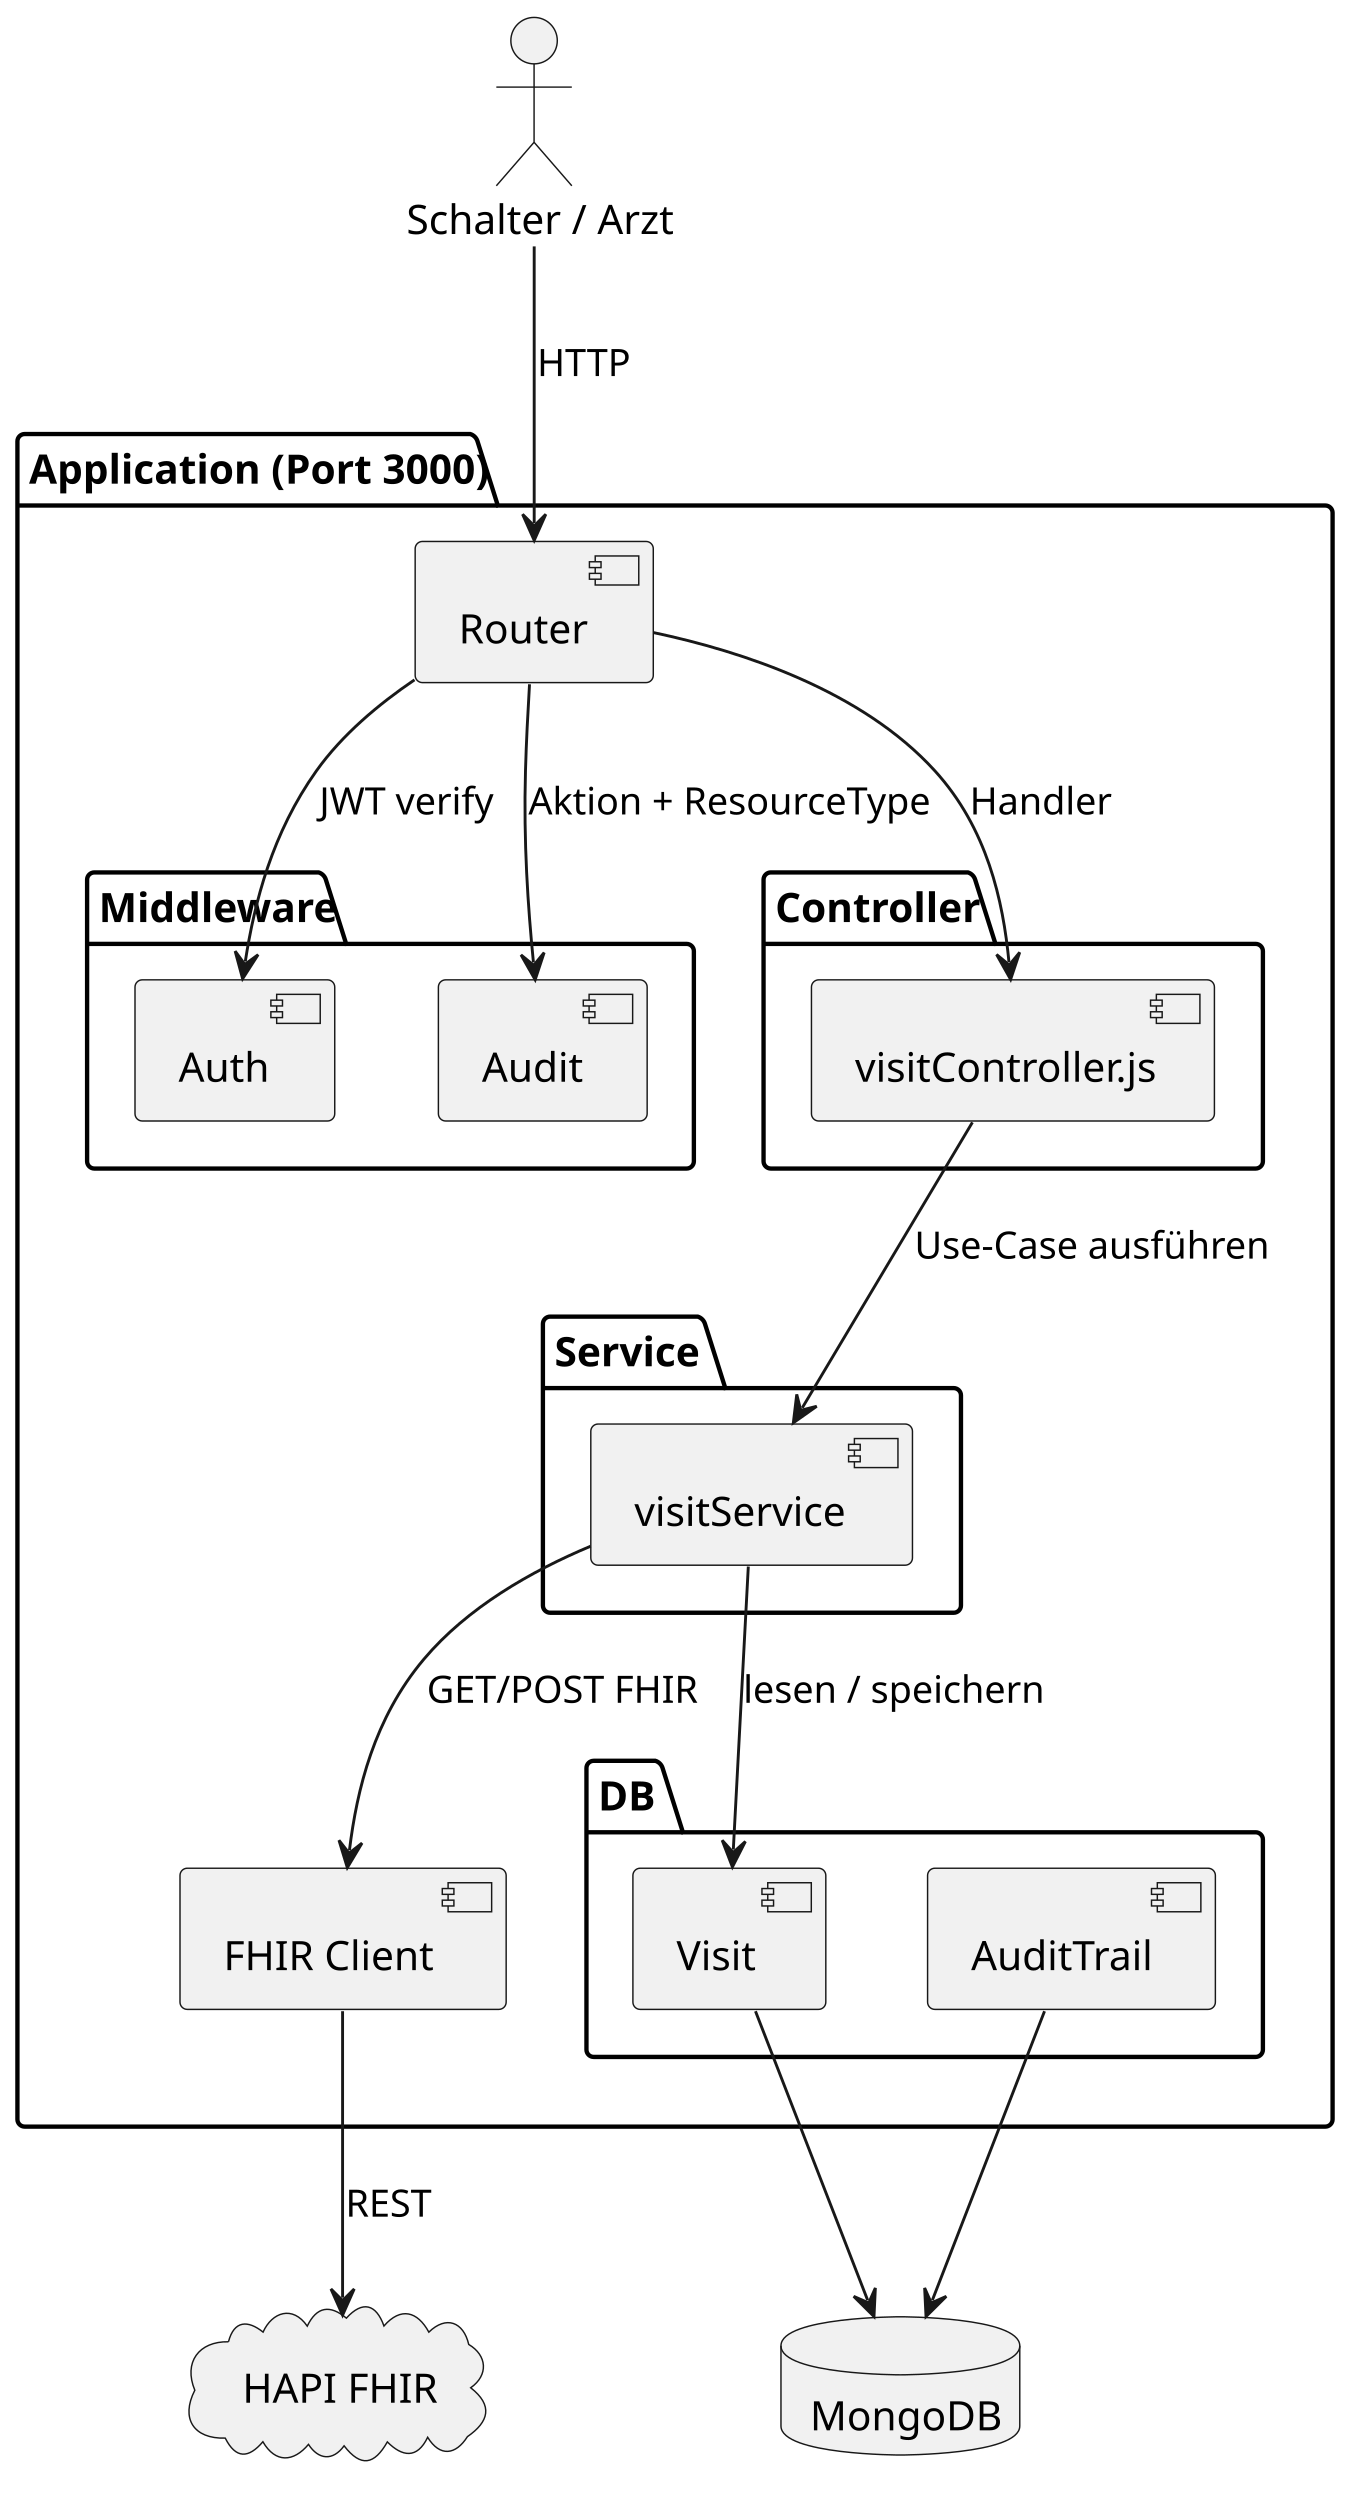
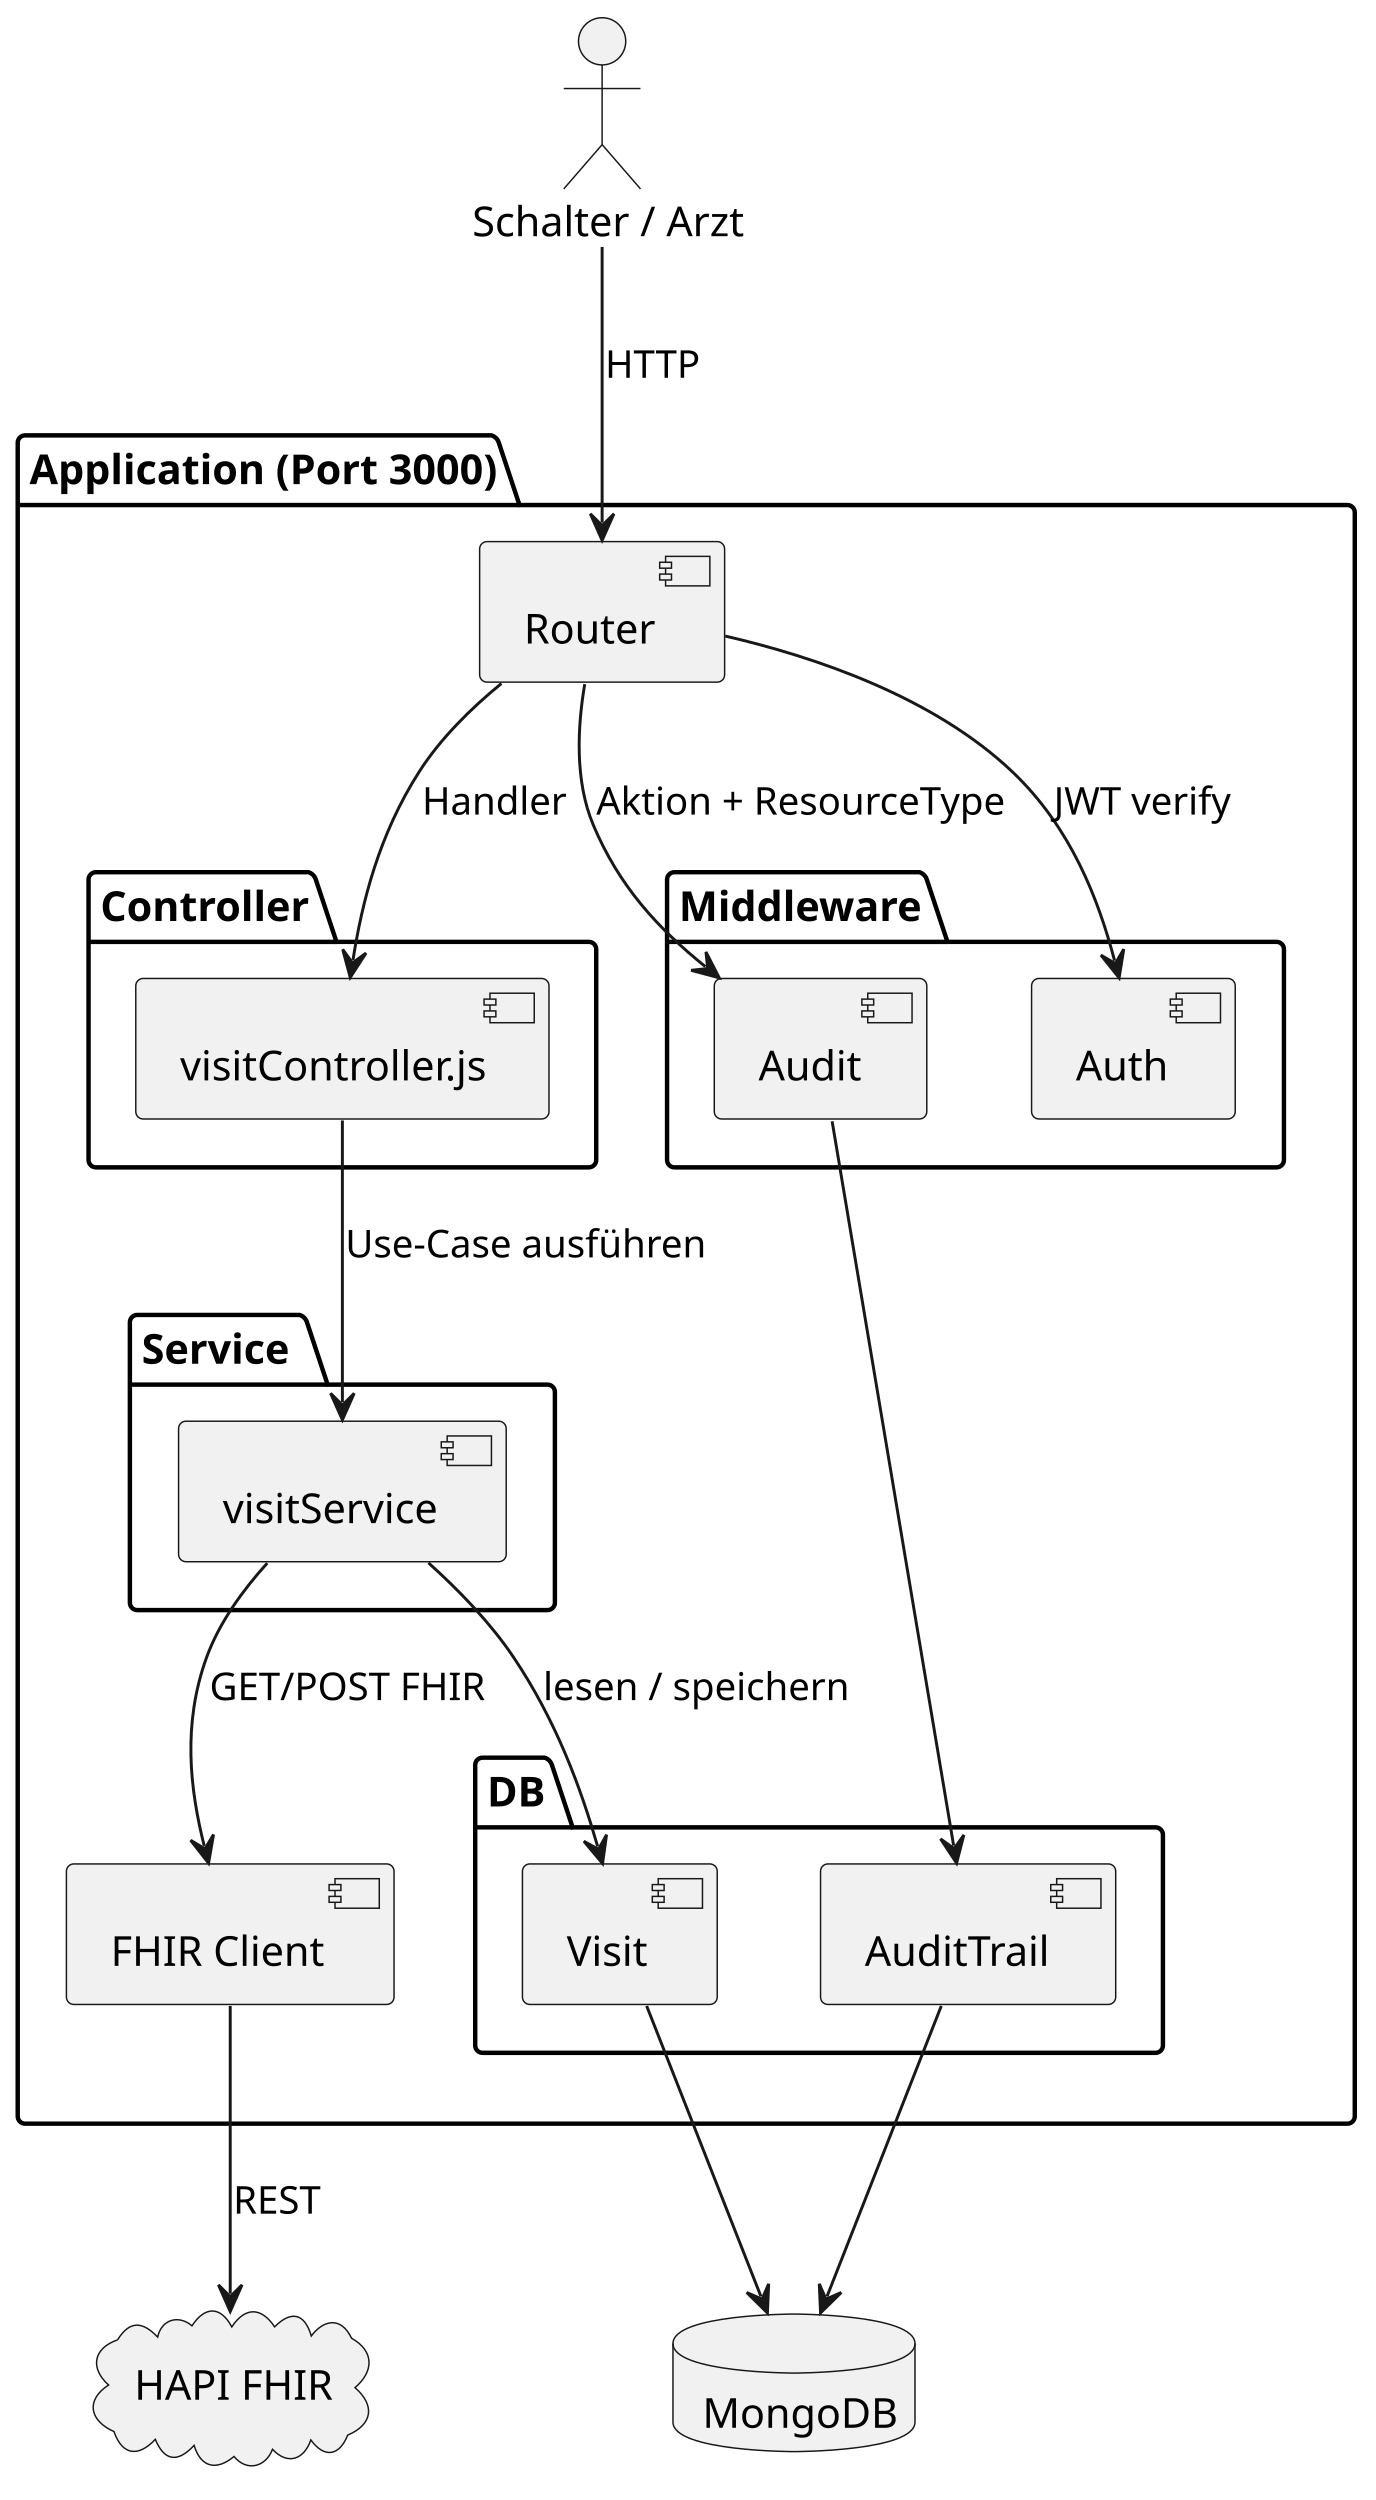
- <svg xmlns="http://www.w3.org/2000/svg" contentStyleType="text/css" data-diagram-type="DESCRIPTION" height="775.8px" preserveAspectRatio="none" style="width:419px;height:775px;background:#FFFFFF;" version="1.1" viewBox="0 0 419 775" width="419.4px" zoomAndPan="magnify">
+ <svg xmlns="http://www.w3.org/2000/svg" contentStyleType="text/css" height="847px" preserveAspectRatio="none" style="width:466px;height:847px;background:#FFFFFF;" version="1.1" viewBox="0 0 466 847" width="466px" zoomAndPan="magnify">
  <defs />
  <g>
-     <g class="cluster" data-entity="App" data-source-line="5" data-uid="ent0005" id="cluster_App">
-       <path d="M7.65,134.55 L145.772,134.55 A3.375,3.375 0 0 1 148.022,136.8 L154.322,156.709 L410.85,156.709 A2.25,2.25 0 0 1 413.1,158.959 L413.1,657 A2.25,2.25 0 0 1 410.85,659.25 L7.65,659.25 A2.25,2.25 0 0 1 5.4,657 L5.4,136.8 A2.25,2.25 0 0 1 7.65,134.55" fill="none" style="stroke:#000000;stroke-width:1.35;" />
-       <line style="stroke:#000000;stroke-width:1.35;" x1="5.4" x2="154.322" y1="156.709" y2="156.709" />
-       <text fill="#000000" font-family="sans-serif" font-size="12.6" font-weight="bold" lengthAdjust="spacing" textLength="137.222" x="9" y="149.947">Application (Port 3000)</text>
+     <g id="cluster_App">
+       <path d="M8.5,147.5 L166.5,147.5 A3.75,3.75 0 0 1 169,150 L176,171.109 L456.5,171.109 A2.5,2.5 0 0 1 459,173.609 L459,717 A2.5,2.5 0 0 1 456.5,719.5 L8.5,719.5 A2.5,2.5 0 0 1 6,717 L6,150 A2.5,2.5 0 0 1 8.5,147.5 " fill="none" style="stroke:#000000;stroke-width:1.5;" />
+       <line style="stroke:#000000;stroke-width:1.5;" x1="6" x2="176" y1="171.109" y2="171.109" />
+       <text fill="#000000" font-family="sans-serif" font-size="14" font-weight="bold" lengthAdjust="spacing" textLength="157" x="10" y="164.033">Application (Port 3000)</text>
    </g>
-     <g class="cluster" data-entity="MW" data-source-line="10" data-uid="ent0007" id="cluster_MW">
-       <path d="M29.25,270.45 L98.767,270.45 A3.375,3.375 0 0 1 101.017,272.7 L107.317,292.609 L212.85,292.609 A2.25,2.25 0 0 1 215.1,294.859 L215.1,360 A2.25,2.25 0 0 1 212.85,362.25 L29.25,362.25 A2.25,2.25 0 0 1 27,360 L27,272.7 A2.25,2.25 0 0 1 29.25,270.45" fill="none" style="stroke:#000000;stroke-width:1.35;" />
-       <line style="stroke:#000000;stroke-width:1.35;" x1="27" x2="107.317" y1="292.609" y2="292.609" />
-       <text fill="#000000" font-family="sans-serif" font-size="12.6" font-weight="bold" lengthAdjust="spacing" textLength="68.617" x="30.6" y="285.847">Middleware</text>
+     <g id="cluster_MW">
+       <path d="M228.5,295.5 L311.5,295.5 A3.75,3.75 0 0 1 314,298 L321,319.109 L432.5,319.109 A2.5,2.5 0 0 1 435,321.609 L435,393 A2.5,2.5 0 0 1 432.5,395.5 L228.5,395.5 A2.5,2.5 0 0 1 226,393 L226,298 A2.5,2.5 0 0 1 228.5,295.5 " fill="none" style="stroke:#000000;stroke-width:1.5;" />
+       <line style="stroke:#000000;stroke-width:1.5;" x1="226" x2="321" y1="319.109" y2="319.109" />
+       <text fill="#000000" font-family="sans-serif" font-size="14" font-weight="bold" lengthAdjust="spacing" textLength="82" x="230" y="312.033">Middleware</text>
    </g>
-     <g class="cluster" data-entity="Controller" data-source-line="15" data-uid="ent0010" id="cluster_Controller">
-       <path d="M238.95,270.45 L300.051,270.45 A3.375,3.375 0 0 1 302.301,272.7 L308.601,292.609 L389.25,292.609 A2.25,2.25 0 0 1 391.5,294.859 L391.5,360 A2.25,2.25 0 0 1 389.25,362.25 L238.95,362.25 A2.25,2.25 0 0 1 236.7,360 L236.7,272.7 A2.25,2.25 0 0 1 238.95,270.45" fill="none" style="stroke:#000000;stroke-width:1.35;" />
-       <line style="stroke:#000000;stroke-width:1.35;" x1="236.7" x2="308.601" y1="292.609" y2="292.609" />
-       <text fill="#000000" font-family="sans-serif" font-size="12.6" font-weight="bold" lengthAdjust="spacing" textLength="60.201" x="240.3" y="285.847">Controller</text>
+     <g id="cluster_Controller">
+       <path d="M32.5,295.5 L104.5,295.5 A3.75,3.75 0 0 1 107,298 L114,319.109 L199.5,319.109 A2.5,2.5 0 0 1 202,321.609 L202,393 A2.5,2.5 0 0 1 199.5,395.5 L32.5,395.5 A2.5,2.5 0 0 1 30,393 L30,298 A2.5,2.5 0 0 1 32.5,295.5 " fill="none" style="stroke:#000000;stroke-width:1.5;" />
+       <line style="stroke:#000000;stroke-width:1.5;" x1="30" x2="114" y1="319.109" y2="319.109" />
+       <text fill="#000000" font-family="sans-serif" font-size="14" font-weight="bold" lengthAdjust="spacing" textLength="71" x="34" y="312.033">Controller</text>
    </g>
-     <g class="cluster" data-entity="Service" data-source-line="19" data-uid="ent0012" id="cluster_Service">
-       <path d="M170.55,408.15 L216.288,408.15 A3.375,3.375 0 0 1 218.538,410.4 L224.838,430.309 L295.65,430.309 A2.25,2.25 0 0 1 297.9,432.559 L297.9,497.7 A2.25,2.25 0 0 1 295.65,499.95 L170.55,499.95 A2.25,2.25 0 0 1 168.3,497.7 L168.3,410.4 A2.25,2.25 0 0 1 170.55,408.15" fill="none" style="stroke:#000000;stroke-width:1.35;" />
-       <line style="stroke:#000000;stroke-width:1.35;" x1="168.3" x2="224.838" y1="430.309" y2="430.309" />
-       <text fill="#000000" font-family="sans-serif" font-size="12.6" font-weight="bold" lengthAdjust="spacing" textLength="44.838" x="171.9" y="423.547">Service</text>
+     <g id="cluster_Service">
+       <path d="M46.5,445.5 L101.5,445.5 A3.75,3.75 0 0 1 104,448 L111,469.109 L185.5,469.109 A2.5,2.5 0 0 1 188,471.609 L188,543 A2.5,2.5 0 0 1 185.5,545.5 L46.5,545.5 A2.5,2.5 0 0 1 44,543 L44,448 A2.5,2.5 0 0 1 46.5,445.5 " fill="none" style="stroke:#000000;stroke-width:1.5;" />
+       <line style="stroke:#000000;stroke-width:1.5;" x1="44" x2="111" y1="469.109" y2="469.109" />
+       <text fill="#000000" font-family="sans-serif" font-size="14" font-weight="bold" lengthAdjust="spacing" textLength="54" x="48" y="462.033">Service</text>
    </g>
-     <g class="cluster" data-entity="db" data-source-line="25" data-uid="ent0015" id="cluster_db">
-       <path d="M184.05,545.85 L203.149,545.85 A3.375,3.375 0 0 1 205.399,548.1 L211.699,568.009 L389.25,568.009 A2.25,2.25 0 0 1 391.5,570.259 L391.5,635.4 A2.25,2.25 0 0 1 389.25,637.65 L184.05,637.65 A2.25,2.25 0 0 1 181.8,635.4 L181.8,548.1 A2.25,2.25 0 0 1 184.05,545.85" fill="none" style="stroke:#000000;stroke-width:1.35;" />
-       <line style="stroke:#000000;stroke-width:1.35;" x1="181.8" x2="211.699" y1="568.009" y2="568.009" />
-       <text fill="#000000" font-family="sans-serif" font-size="12.6" font-weight="bold" lengthAdjust="spacing" textLength="18.199" x="185.4" y="561.247">DB</text>
+     <g id="cluster_db">
+       <path d="M163.5,595.5 L184.5,595.5 A3.75,3.75 0 0 1 187,598 L194,619.109 L391.5,619.109 A2.5,2.5 0 0 1 394,621.609 L394,693 A2.5,2.5 0 0 1 391.5,695.5 L163.5,695.5 A2.5,2.5 0 0 1 161,693 L161,598 A2.5,2.5 0 0 1 163.5,595.5 " fill="none" style="stroke:#000000;stroke-width:1.5;" />
+       <line style="stroke:#000000;stroke-width:1.5;" x1="161" x2="194" y1="619.109" y2="619.109" />
+       <text fill="#000000" font-family="sans-serif" font-size="14" font-weight="bold" lengthAdjust="spacing" textLength="20" x="165" y="612.033">DB</text>
    </g>
-     <g class="entity" data-entity="Router" data-source-line="7" data-uid="ent0006" id="entity_Router">
-       <rect fill="#F1F1F1" height="43.759" rx="2.25" ry="2.25" style="stroke:#181818;stroke-width:0.45;" width="73.819" x="128.7" y="167.85" />
-       <rect fill="#F1F1F1" height="9" style="stroke:#181818;stroke-width:0.45;" width="13.5" x="184.518" y="172.35" />
-       <rect fill="#F1F1F1" height="1.8" style="stroke:#181818;stroke-width:0.45;" width="3.6" x="182.719" y="174.15" />
-       <rect fill="#F1F1F1" height="1.8" style="stroke:#181818;stroke-width:0.45;" width="3.6" x="182.719" y="177.75" />
-       <text fill="#000000" font-family="sans-serif" font-size="12.6" lengthAdjust="spacing" textLength="37.819" x="142.2" y="199.447">Router</text>
+     <g id="elem_Router">
+       <rect fill="#F1F1F1" height="47.609" rx="2.5" ry="2.5" style="stroke:#181818;stroke-width:0.5;" width="83" x="162.5" y="183.5" />
+       <rect fill="#F1F1F1" height="10" style="stroke:#181818;stroke-width:0.5;" width="15" x="225.5" y="188.5" />
+       <rect fill="#F1F1F1" height="2" style="stroke:#181818;stroke-width:0.5;" width="4" x="223.5" y="190.5" />
+       <rect fill="#F1F1F1" height="2" style="stroke:#181818;stroke-width:0.5;" width="4" x="223.5" y="194.5" />
+       <text fill="#000000" font-family="sans-serif" font-size="14" lengthAdjust="spacing" textLength="43" x="177.5" y="218.033">Router</text>
    </g>
-     <g class="entity" data-entity="FhirClient" data-source-line="23" data-uid="ent0014" id="entity_FhirClient">
-       <rect fill="#F1F1F1" height="43.759" rx="2.25" ry="2.25" style="stroke:#181818;stroke-width:0.45;" width="101.11" x="55.8" y="579.15" />
-       <rect fill="#F1F1F1" height="9" style="stroke:#181818;stroke-width:0.45;" width="13.5" x="138.91" y="583.65" />
-       <rect fill="#F1F1F1" height="1.8" style="stroke:#181818;stroke-width:0.45;" width="3.6" x="137.11" y="585.45" />
-       <rect fill="#F1F1F1" height="1.8" style="stroke:#181818;stroke-width:0.45;" width="3.6" x="137.11" y="589.05" />
-       <text fill="#000000" font-family="sans-serif" font-size="12.6" lengthAdjust="spacing" textLength="65.11" x="69.3" y="610.747">FHIR Client</text>
+     <g id="elem_FhirClient">
+       <rect fill="#F1F1F1" height="47.609" rx="2.5" ry="2.5" style="stroke:#181818;stroke-width:0.5;" width="111" x="22.5" y="631.5" />
+       <rect fill="#F1F1F1" height="10" style="stroke:#181818;stroke-width:0.5;" width="15" x="113.5" y="636.5" />
+       <rect fill="#F1F1F1" height="2" style="stroke:#181818;stroke-width:0.5;" width="4" x="111.5" y="638.5" />
+       <rect fill="#F1F1F1" height="2" style="stroke:#181818;stroke-width:0.5;" width="4" x="111.5" y="642.5" />
+       <text fill="#000000" font-family="sans-serif" font-size="14" lengthAdjust="spacing" textLength="71" x="37.5" y="666.033">FHIR Client</text>
    </g>
-     <g class="entity" data-entity="Auth" data-source-line="11" data-uid="ent0008" id="entity_Auth">
-       <rect fill="#F1F1F1" height="43.759" rx="2.25" ry="2.25" style="stroke:#181818;stroke-width:0.45;" width="61.92" x="41.85" y="303.75" />
-       <rect fill="#F1F1F1" height="9" style="stroke:#181818;stroke-width:0.45;" width="13.5" x="85.77" y="308.25" />
-       <rect fill="#F1F1F1" height="1.8" style="stroke:#181818;stroke-width:0.45;" width="3.6" x="83.97" y="310.05" />
-       <rect fill="#F1F1F1" height="1.8" style="stroke:#181818;stroke-width:0.45;" width="3.6" x="83.97" y="313.65" />
-       <text fill="#000000" font-family="sans-serif" font-size="12.6" lengthAdjust="spacing" textLength="25.92" x="55.35" y="335.347">Auth</text>
+     <g id="elem_Auth">
+       <rect fill="#F1F1F1" height="47.609" rx="2.5" ry="2.5" style="stroke:#181818;stroke-width:0.5;" width="69" x="349.5" y="331.5" />
+       <rect fill="#F1F1F1" height="10" style="stroke:#181818;stroke-width:0.5;" width="15" x="398.5" y="336.5" />
+       <rect fill="#F1F1F1" height="2" style="stroke:#181818;stroke-width:0.5;" width="4" x="396.5" y="338.5" />
+       <rect fill="#F1F1F1" height="2" style="stroke:#181818;stroke-width:0.5;" width="4" x="396.5" y="342.5" />
+       <text fill="#000000" font-family="sans-serif" font-size="14" lengthAdjust="spacing" textLength="29" x="364.5" y="366.033">Auth</text>
    </g>
-     <g class="entity" data-entity="Audit" data-source-line="12" data-uid="ent0009" id="entity_Audit">
-       <rect fill="#F1F1F1" height="43.759" rx="2.25" ry="2.25" style="stroke:#181818;stroke-width:0.45;" width="64.719" x="135.9" y="303.75" />
-       <rect fill="#F1F1F1" height="9" style="stroke:#181818;stroke-width:0.45;" width="13.5" x="182.619" y="308.25" />
-       <rect fill="#F1F1F1" height="1.8" style="stroke:#181818;stroke-width:0.45;" width="3.6" x="180.819" y="310.05" />
-       <rect fill="#F1F1F1" height="1.8" style="stroke:#181818;stroke-width:0.45;" width="3.6" x="180.819" y="313.65" />
-       <text fill="#000000" font-family="sans-serif" font-size="12.6" lengthAdjust="spacing" textLength="28.719" x="149.4" y="335.347">Audit</text>
+     <g id="elem_Audit">
+       <rect fill="#F1F1F1" height="47.609" rx="2.5" ry="2.5" style="stroke:#181818;stroke-width:0.5;" width="72" x="242" y="331.5" />
+       <rect fill="#F1F1F1" height="10" style="stroke:#181818;stroke-width:0.5;" width="15" x="294" y="336.5" />
+       <rect fill="#F1F1F1" height="2" style="stroke:#181818;stroke-width:0.5;" width="4" x="292" y="338.5" />
+       <rect fill="#F1F1F1" height="2" style="stroke:#181818;stroke-width:0.5;" width="4" x="292" y="342.5" />
+       <text fill="#000000" font-family="sans-serif" font-size="14" lengthAdjust="spacing" textLength="32" x="257" y="366.033">Audit</text>
    </g>
-     <g class="entity" data-entity="Visit" data-source-line="16" data-uid="ent0011" id="entity_Visit">
-       <rect fill="#F1F1F1" height="43.759" rx="2.25" ry="2.25" style="stroke:#181818;stroke-width:0.45;" width="124.92" x="251.55" y="303.75" />
-       <rect fill="#F1F1F1" height="9" style="stroke:#181818;stroke-width:0.45;" width="13.5" x="358.47" y="308.25" />
-       <rect fill="#F1F1F1" height="1.8" style="stroke:#181818;stroke-width:0.45;" width="3.6" x="356.67" y="310.05" />
-       <rect fill="#F1F1F1" height="1.8" style="stroke:#181818;stroke-width:0.45;" width="3.6" x="356.67" y="313.65" />
-       <text fill="#000000" font-family="sans-serif" font-size="12.6" lengthAdjust="spacing" textLength="88.92" x="265.05" y="335.347">visitController.js</text>
+     <g id="elem_Visit">
+       <rect fill="#F1F1F1" height="47.609" rx="2.5" ry="2.5" style="stroke:#181818;stroke-width:0.5;" width="140" x="46" y="331.5" />
+       <rect fill="#F1F1F1" height="10" style="stroke:#181818;stroke-width:0.5;" width="15" x="166" y="336.5" />
+       <rect fill="#F1F1F1" height="2" style="stroke:#181818;stroke-width:0.5;" width="4" x="164" y="338.5" />
+       <rect fill="#F1F1F1" height="2" style="stroke:#181818;stroke-width:0.5;" width="4" x="164" y="342.5" />
+       <text fill="#000000" font-family="sans-serif" font-size="14" lengthAdjust="spacing" textLength="100" x="61" y="366.033">visitController.js</text>
    </g>
-     <g class="entity" data-entity="VisitService" data-source-line="20" data-uid="ent0013" id="entity_VisitService">
-       <rect fill="#F1F1F1" height="43.759" rx="2.25" ry="2.25" style="stroke:#181818;stroke-width:0.45;" width="99.714" x="183.15" y="441.45" />
-       <rect fill="#F1F1F1" height="9" style="stroke:#181818;stroke-width:0.45;" width="13.5" x="264.864" y="445.95" />
-       <rect fill="#F1F1F1" height="1.8" style="stroke:#181818;stroke-width:0.45;" width="3.6" x="263.064" y="447.75" />
-       <rect fill="#F1F1F1" height="1.8" style="stroke:#181818;stroke-width:0.45;" width="3.6" x="263.064" y="451.35" />
-       <text fill="#000000" font-family="sans-serif" font-size="12.6" lengthAdjust="spacing" textLength="63.714" x="196.65" y="473.047">visitService</text>
+     <g id="elem_VisitService">
+       <rect fill="#F1F1F1" height="47.609" rx="2.5" ry="2.5" style="stroke:#181818;stroke-width:0.5;" width="111" x="60.5" y="481.5" />
+       <rect fill="#F1F1F1" height="10" style="stroke:#181818;stroke-width:0.5;" width="15" x="151.5" y="486.5" />
+       <rect fill="#F1F1F1" height="2" style="stroke:#181818;stroke-width:0.5;" width="4" x="149.5" y="488.5" />
+       <rect fill="#F1F1F1" height="2" style="stroke:#181818;stroke-width:0.5;" width="4" x="149.5" y="492.5" />
+       <text fill="#000000" font-family="sans-serif" font-size="14" lengthAdjust="spacing" textLength="71" x="75.5" y="516.033">visitService</text>
    </g>
-     <g class="entity" data-entity="VisitModel" data-source-line="26" data-uid="ent0016" id="entity_VisitModel">
-       <rect fill="#F1F1F1" height="43.759" rx="2.25" ry="2.25" style="stroke:#181818;stroke-width:0.45;" width="59.803" x="196.2" y="579.15" />
-       <rect fill="#F1F1F1" height="9" style="stroke:#181818;stroke-width:0.45;" width="13.5" x="238.003" y="583.65" />
-       <rect fill="#F1F1F1" height="1.8" style="stroke:#181818;stroke-width:0.45;" width="3.6" x="236.203" y="585.45" />
-       <rect fill="#F1F1F1" height="1.8" style="stroke:#181818;stroke-width:0.45;" width="3.6" x="236.203" y="589.05" />
-       <text fill="#000000" font-family="sans-serif" font-size="12.6" lengthAdjust="spacing" textLength="23.803" x="209.7" y="610.747">Visit</text>
+     <g id="elem_VisitModel">
+       <rect fill="#F1F1F1" height="47.609" rx="2.5" ry="2.5" style="stroke:#181818;stroke-width:0.5;" width="66" x="177" y="631.5" />
+       <rect fill="#F1F1F1" height="10" style="stroke:#181818;stroke-width:0.5;" width="15" x="223" y="636.5" />
+       <rect fill="#F1F1F1" height="2" style="stroke:#181818;stroke-width:0.5;" width="4" x="221" y="638.5" />
+       <rect fill="#F1F1F1" height="2" style="stroke:#181818;stroke-width:0.5;" width="4" x="221" y="642.5" />
+       <text fill="#000000" font-family="sans-serif" font-size="14" lengthAdjust="spacing" textLength="26" x="192" y="666.033">Visit</text>
    </g>
-     <g class="entity" data-entity="AuditModel" data-source-line="27" data-uid="ent0017" id="entity_AuditModel">
-       <rect fill="#F1F1F1" height="43.759" rx="2.25" ry="2.25" style="stroke:#181818;stroke-width:0.45;" width="89.218" x="287.55" y="579.15" />
-       <rect fill="#F1F1F1" height="9" style="stroke:#181818;stroke-width:0.45;" width="13.5" x="358.768" y="583.65" />
-       <rect fill="#F1F1F1" height="1.8" style="stroke:#181818;stroke-width:0.45;" width="3.6" x="356.968" y="585.45" />
-       <rect fill="#F1F1F1" height="1.8" style="stroke:#181818;stroke-width:0.45;" width="3.6" x="356.968" y="589.05" />
-       <text fill="#000000" font-family="sans-serif" font-size="12.6" lengthAdjust="spacing" textLength="53.218" x="301.05" y="610.747">AuditTrail</text>
+     <g id="elem_AuditModel">
+       <rect fill="#F1F1F1" height="47.609" rx="2.5" ry="2.5" style="stroke:#181818;stroke-width:0.5;" width="100" x="278" y="631.5" />
+       <rect fill="#F1F1F1" height="10" style="stroke:#181818;stroke-width:0.5;" width="15" x="358" y="636.5" />
+       <rect fill="#F1F1F1" height="2" style="stroke:#181818;stroke-width:0.5;" width="4" x="356" y="638.5" />
+       <rect fill="#F1F1F1" height="2" style="stroke:#181818;stroke-width:0.5;" width="4" x="356" y="642.5" />
+       <text fill="#000000" font-family="sans-serif" font-size="14" lengthAdjust="spacing" textLength="60" x="293" y="666.033">AuditTrail</text>
    </g>
-     <g class="entity" data-entity="Client" data-source-line="1" data-uid="ent0002" id="entity_Client">
-       <ellipse cx="165.563" cy="12.6" fill="#F1F1F1" rx="7.2" ry="7.2" style="stroke:#181818;stroke-width:0.45;" />
-       <path d="M165.563,19.8 L165.563,44.1 M153.863,27 L177.263,27 M165.563,44.1 L153.863,57.6 M165.563,44.1 L177.263,57.6" fill="none" style="stroke:#181818;stroke-width:0.45;" />
-       <text fill="#000000" font-family="sans-serif" font-size="12.6" lengthAdjust="spacing" textLength="79.125" x="126" y="72.547">Schalter / Arzt</text>
+     <g id="elem_Client">
+       <ellipse cx="204" cy="14" fill="#F1F1F1" rx="8" ry="8" style="stroke:#181818;stroke-width:0.5;" />
+       <path d="M204,22 L204,49 M191,30 L217,30 M204,49 L191,64 M204,49 L217,64 " fill="none" style="stroke:#181818;stroke-width:0.5;" />
+       <text fill="#000000" font-family="sans-serif" font-size="14" lengthAdjust="spacing" textLength="88" x="160" y="80.033">Schalter / Arzt</text>
    </g>
-     <g class="entity" data-entity="FHIR" data-source-line="2" data-uid="ent0003" id="entity_FHIR">
-       <path d="M70.826,725.951 C72.577,719.249 76.873,719.212 81.549,722.945 C84.353,716.754 90.719,714.549 95.248,721.088 C98.213,714.968 102.303,714.397 107.377,718.615 C112.404,713.097 116.582,714.207 119.027,721.049 C124.26,715.058 129.416,716.495 132.941,722.957 C138.335,717.729 143.685,719.784 145.307,726.775 C151.036,730.177 151.489,736.286 145.927,740.209 C152.971,745.731 151.546,750.761 144.906,755.361 C141.292,761.074 136.392,761.755 132.575,755.572 C129.292,762.394 124.662,761.596 120.077,756.996 C116.057,764.054 111.941,765.011 106.668,758.209 C103.169,763 98.741,762.56 95.63,757.763 C91.007,763.275 85.415,763.673 81.494,756.951 C77.056,762.154 73.125,762.329 69.825,755.816 C60.024,756.103 55.909,749.768 60.391,740.975 C56.798,732.294 61.653,725.767 70.826,725.951" fill="#F1F1F1" style="stroke:#181818;stroke-width:0.45;" />
-       <text fill="#000000" font-family="sans-serif" font-size="12.6" lengthAdjust="spacing" textLength="62.305" x="75.15" y="744.847">HAPI FHIR</text>
+     <g id="elem_FHIR">
+       <path d="M39.837,792.736 C44.026,785.986 48.394,786.538 53.412,791.8 C54.725,785.794 60.488,784.126 65.039,787.984 C69.323,781.444 74.618,781.037 78.532,788.346 C83.058,781.527 88.504,781.551 93.044,788.331 C98.611,782.721 103.217,783.673 105.465,791.418 C109.74,785.804 115.563,784.806 119.111,792.182 C126.953,796.64 126.645,803.479 120.283,808.93 C127.148,814.917 126.313,821.414 117.796,825.024 C114.945,832.151 109.929,832.938 105.315,826.666 C103.039,833.225 97.555,835.393 92.325,829.833 C90.037,835.833 83.676,837.569 79.284,832.26 C73.462,837.109 68.105,836.188 65.755,828.51 C60.411,834.241 55.849,834.197 52.61,826.456 C47.002,832.446 41.509,832.116 38.607,823.807 C30.646,820.309 28.628,813.413 36.766,808.036 C30.366,802.262 31.643,795.582 39.837,792.736 " fill="#F1F1F1" style="stroke:#181818;stroke-width:0.5;" />
+       <text fill="#000000" font-family="sans-serif" font-size="14" lengthAdjust="spacing" textLength="65" x="45.5" y="813.033">HAPI FHIR</text>
    </g>
-     <g class="entity" data-entity="Mongo" data-source-line="3" data-uid="ent0004" id="entity_Mongo">
-       <path d="M242.1,727.2 C242.1,718.2 279.115,718.2 279.115,718.2 C279.115,718.2 316.129,718.2 316.129,727.2 L316.129,752.059 C316.129,761.059 279.115,761.059 279.115,761.059 C279.115,761.059 242.1,761.059 242.1,752.059 L242.1,727.2" fill="#F1F1F1" style="stroke:#181818;stroke-width:0.45;" />
-       <path d="M242.1,727.2 C242.1,736.2 279.115,736.2 279.115,736.2 C279.115,736.2 316.129,736.2 316.129,727.2" fill="none" style="stroke:#181818;stroke-width:0.45;" />
-       <text fill="#000000" font-family="sans-serif" font-size="12.6" lengthAdjust="spacing" textLength="56.029" x="251.1" y="753.397">MongoDB</text>
+     <g id="elem_Mongo">
+       <path d="M228,794 C228,784 269,784 269,784 C269,784 310,784 310,794 L310,820.609 C310,830.609 269,830.609 269,830.609 C269,830.609 228,830.609 228,820.609 L228,794 " fill="#F1F1F1" style="stroke:#181818;stroke-width:0.5;" />
+       <path d="M228,794 C228,804 269,804 269,804 C269,804 310,804 310,794 " fill="none" style="stroke:#181818;stroke-width:0.5;" />
+       <text fill="#000000" font-family="sans-serif" font-size="14" lengthAdjust="spacing" textLength="62" x="238" y="822.533">MongoDB</text>
    </g>
-     <g class="link" data-entity-1="Client" data-entity-2="Router" data-source-line="31" data-uid="lnk18" id="link_Client_Router">
-       <path d="M165.6,76.383 C165.6,104.679 165.6,138.231 165.6,162.126" fill="none" id="Client-to-Router" style="stroke:#181818;stroke-width:0.9;" />
-       <polygon fill="#181818" points="165.6,167.526,169.2,159.426,165.6,163.026,162,159.426,165.6,167.526" style="stroke:#181818;stroke-width:0.9;" />
-       <text fill="#000000" font-family="sans-serif" font-size="11.7" lengthAdjust="spacing" textLength="30.547" x="166.5" y="116.576">HTTP</text>
+     <g id="link_Client_Router">
+       <path d="M204,83.65 C204,114.53 204,151.01 204,177.07 " fill="none" id="Client-to-Router" style="stroke:#181818;stroke-width:1.0;" />
+       <polygon fill="#181818" points="204,183.07,208,174.07,204,178.07,200,174.07,204,183.07" style="stroke:#181818;stroke-width:1.0;" />
+       <text fill="#000000" font-family="sans-serif" font-size="13" lengthAdjust="spacing" textLength="32" x="205" y="127.995">HTTP</text>
    </g>
-     <g class="link" data-entity-1="Router" data-entity-2="Auth" data-source-line="33" data-uid="lnk19" id="link_Router_Auth">
-       <path d="M128.493,210.753 C117.36,218.304 106.029,227.808 98.1,238.95 C84.402,258.21 78.912,279.568 76.041,298.072" fill="none" id="Router-to-Auth" style="stroke:#181818;stroke-width:0.9;" />
-       <polygon fill="#181818" points="75.213,303.408,80.012,295.956,75.903,298.961,72.897,294.852,75.213,303.408" style="stroke:#181818;stroke-width:0.9;" />
-       <text fill="#000000" font-family="sans-serif" font-size="11.7" lengthAdjust="spacing" textLength="55.244" x="99" y="252.476">JWT verify</text>
+     <g id="link_Router_Auth">
+       <path d="M245.69,215.49 C275.99,222.5 316.23,236.06 343,261.5 C362.83,280.34 372.144,304.657 377.623,325.487 " fill="none" id="Router-to-Auth" style="stroke:#181818;stroke-width:1.0;" />
+       <polygon fill="#181818" points="379.15,331.29,380.728,321.568,377.878,326.454,372.992,323.604,379.15,331.29" style="stroke:#181818;stroke-width:1.0;" />
+       <text fill="#000000" font-family="sans-serif" font-size="13" lengthAdjust="spacing" textLength="59" x="357" y="275.995">JWT verify</text>
    </g>
-     <g class="link" data-entity-1="Router" data-entity-2="Audit" data-source-line="34" data-uid="lnk20" id="link_Router_Audit">
-       <path d="M164.151,212.121 C163.647,220.482 163.143,230.166 162.9,238.95 C162.279,261.072 163.647,280.97 165.365,298.349" fill="none" id="Router-to-Audit" style="stroke:#181818;stroke-width:0.9;" />
-       <polygon fill="#181818" points="165.897,303.723,168.682,295.308,165.454,299.245,161.517,296.017,165.897,303.723" style="stroke:#181818;stroke-width:0.9;" />
-       <text fill="#000000" font-family="sans-serif" font-size="11.7" lengthAdjust="spacing" textLength="121.936" x="163.8" y="252.476">Aktion + ResourceType</text>
+     <g id="link_Router_Audit">
+       <path d="M198.11,231.78 C195.66,246.09 194.67,264.5 201,279.5 C209.78,300.3 222.791,314.432 239.001,327.512 " fill="none" id="Router-to-Audit" style="stroke:#181818;stroke-width:1.0;" />
+       <polygon fill="#181818" points="243.67,331.28,239.178,322.515,239.779,328.14,234.154,328.741,243.67,331.28" style="stroke:#181818;stroke-width:1.0;" />
+       <text fill="#000000" font-family="sans-serif" font-size="13" lengthAdjust="spacing" textLength="136" x="202" y="275.995">Aktion + ResourceType</text>
    </g>
-     <g class="link" data-entity-1="Router" data-entity-2="Visit" data-source-line="35" data-uid="lnk21" id="link_Router_Visit">
-       <path d="M202.671,196.119 C230.382,201.996 267.237,214.146 289.8,238.95 C305.973,256.725 310.961,279.114 312.779,298.248" fill="none" id="Router-to-Visit" style="stroke:#181818;stroke-width:0.9;" />
-       <polygon fill="#181818" points="313.29,303.624,316.108,295.22,312.864,299.144,308.94,295.901,313.29,303.624" style="stroke:#181818;stroke-width:0.9;" />
-       <text fill="#000000" font-family="sans-serif" font-size="11.7" lengthAdjust="spacing" textLength="40.973" x="300.6" y="252.476">Handler</text>
+     <g id="link_Router_Visit">
+       <path d="M169.87,231.57 C159.64,239.94 149.24,250.16 142,261.5 C128.38,282.84 122.713,305.433 119.594,325.243 " fill="none" id="Router-to-Visit" style="stroke:#181818;stroke-width:1.0;" />
+       <polygon fill="#181818" points="118.66,331.17,124.011,322.902,119.438,326.231,116.109,321.657,118.66,331.17" style="stroke:#181818;stroke-width:1.0;" />
+       <text fill="#000000" font-family="sans-serif" font-size="13" lengthAdjust="spacing" textLength="44" x="143" y="275.995">Handler</text>
    </g>
-     <g class="link" data-entity-1="Visit" data-entity-2="VisitService" data-source-line="37" data-uid="lnk22" id="link_Visit_VisitService">
-       <path d="M301.446,347.931 C286.317,373.32 263.91,410.919 248.7,436.425" fill="none" id="Visit-to-VisitService" style="stroke:#181818;stroke-width:0.9;" />
-       <polygon fill="#181818" points="245.934,441.063,253.175,435.95,248.239,437.198,246.991,432.262,245.934,441.063" style="stroke:#181818;stroke-width:0.9;" />
-       <text fill="#000000" font-family="sans-serif" font-size="11.7" lengthAdjust="spacing" textLength="107.305" x="283.5" y="390.175">Use-Case ausführen</text>
+     <g id="link_Visit_VisitService">
+       <path d="M116,379.62 C116,407.27 116,447.26 116,475.05 " fill="none" id="Visit-to-VisitService" style="stroke:#181818;stroke-width:1.0;" />
+       <polygon fill="#181818" points="116,481.05,120,472.05,116,476.05,112,472.05,116,481.05" style="stroke:#181818;stroke-width:1.0;" />
+       <text fill="#000000" font-family="sans-serif" font-size="13" lengthAdjust="spacing" textLength="117" x="117" y="425.995">Use-Case ausführen</text>
    </g>
-     <g class="link" data-entity-1="VisitService" data-entity-2="FhirClient" data-source-line="39" data-uid="lnk23" id="link_VisitService_FhirClient">
-       <path d="M183.096,479.322 C164.574,487.089 144.828,498.402 131.4,514.35 C115.974,532.674 110.647,554.692 108.325,573.601" fill="none" id="VisitService-to-FhirClient" style="stroke:#181818;stroke-width:0.9;" />
-       <polygon fill="#181818" points="107.667,578.961,112.227,571.36,108.216,574.495,105.081,570.483,107.667,578.961" style="stroke:#181818;stroke-width:0.9;" />
-       <text fill="#000000" font-family="sans-serif" font-size="11.7" lengthAdjust="spacing" textLength="89.704" x="132.3" y="527.875">GET/POST FHIR</text>
+     <g id="link_VisitService_FhirClient">
+       <path d="M90.55,529.58 C82.36,538.63 74.29,549.68 70,561.5 C61.76,584.2 64.358,606.161 69.198,625.421 " fill="none" id="VisitService-to-FhirClient" style="stroke:#181818;stroke-width:1.0;" />
+       <polygon fill="#181818" points="70.66,631.24,72.346,621.537,69.441,626.391,64.587,623.486,70.66,631.24" style="stroke:#181818;stroke-width:1.0;" />
+       <text fill="#000000" font-family="sans-serif" font-size="13" lengthAdjust="spacing" textLength="98" x="71" y="575.995">GET/POST FHIR</text>
    </g>
-     <g class="link" data-entity-1="VisitService" data-entity-2="VisitModel" data-source-line="40" data-uid="lnk24" id="link_VisitService_VisitModel">
-       <path d="M231.975,485.631 C230.634,511.02 228.678,547.865 227.328,573.37" fill="none" id="VisitService-to-VisitModel" style="stroke:#181818;stroke-width:0.9;" />
-       <polygon fill="#181818" points="227.043,578.763,231.066,570.865,227.281,574.269,223.876,570.484,227.043,578.763" style="stroke:#181818;stroke-width:0.9;" />
-       <text fill="#000000" font-family="sans-serif" font-size="11.7" lengthAdjust="spacing" textLength="88.453" x="230.4" y="527.875">lesen / speichern</text>
+     <g id="link_VisitService_VisitModel">
+       <path d="M145.16,529.5 C155.31,538.62 166.12,549.74 174,561.5 C188.56,583.21 196.807,605.905 202.487,625.595 " fill="none" id="VisitService-to-VisitModel" style="stroke:#181818;stroke-width:1.0;" />
+       <polygon fill="#181818" points="204.15,631.36,205.499,621.604,202.764,626.556,197.812,623.821,204.15,631.36" style="stroke:#181818;stroke-width:1.0;" />
+       <text fill="#000000" font-family="sans-serif" font-size="13" lengthAdjust="spacing" textLength="99" x="184" y="575.995">lesen / speichern</text>
    </g>
-     <g class="link" data-entity-1="FhirClient" data-entity-2="FHIR" data-source-line="42" data-uid="lnk25" id="link_FhirClient_FHIR">
-       <path d="M106.2,623.475 C106.2,649.179 106.2,686.646 106.2,712.278" fill="none" id="FhirClient-to-FHIR" style="stroke:#181818;stroke-width:0.9;" />
-       <polygon fill="#181818" points="106.2,717.678,109.8,709.578,106.2,713.178,102.6,709.578,106.2,717.678" style="stroke:#181818;stroke-width:0.9;" />
-       <text fill="#000000" font-family="sans-serif" font-size="11.7" lengthAdjust="spacing" textLength="31.204" x="107.1" y="687.176">REST</text>
+     <g id="link_FhirClient_FHIR">
+       <path d="M78,679.61 C78,707.71 78,748.89 78,777.12 " fill="none" id="FhirClient-to-FHIR" style="stroke:#181818;stroke-width:1.0;" />
+       <polygon fill="#181818" points="78,783.12,82,774.12,78,778.12,74,774.12,78,783.12" style="stroke:#181818;stroke-width:1.0;" />
+       <text fill="#000000" font-family="sans-serif" font-size="13" lengthAdjust="spacing" textLength="34" x="79" y="749.995">REST</text>
    </g>
-     <g class="link" data-entity-1="VisitModel" data-entity-2="Mongo" data-source-line="45" data-uid="lnk26" id="link_VisitModel_Mongo">
-       <path d="M234.198,623.475 C244.233,649.323 259.055,687.507 268.982,713.085" fill="none" id="VisitModel-to-Mongo" style="stroke:#181818;stroke-width:0.9;" />
-       <polygon fill="#181818" points="270.936,718.119,271.361,709.265,269.308,713.924,264.649,711.87,270.936,718.119" style="stroke:#181818;stroke-width:0.9;" />
+     <g id="link_Audit_AuditModel">
+       <path d="M281.92,379.88 C291.27,435.59 313.778,569.713 323.098,625.313 " fill="none" id="Audit-to-AuditModel" style="stroke:#181818;stroke-width:1.0;" />
+       <polygon fill="#181818" points="324.09,631.23,326.547,621.693,323.263,626.299,318.657,623.015,324.09,631.23" style="stroke:#181818;stroke-width:1.0;" />
    </g>
-     <g class="link" data-entity-1="AuditModel" data-entity-2="Mongo" data-source-line="46" data-uid="lnk27" id="link_AuditModel_Mongo">
-       <path d="M323.802,623.475 C313.767,649.323 298.945,687.507 289.018,713.085" fill="none" id="AuditModel-to-Mongo" style="stroke:#181818;stroke-width:0.9;" />
-       <polygon fill="#181818" points="287.064,718.119,293.351,711.87,288.692,713.924,286.639,709.265,287.064,718.119" style="stroke:#181818;stroke-width:0.9;" />
+     <g id="link_VisitModel_Mongo">
+       <path d="M219.09,679.61 C230.21,707.88 246.724,749.856 257.804,778.026 " fill="none" id="VisitModel-to-Mongo" style="stroke:#181818;stroke-width:1.0;" />
+       <polygon fill="#181818" points="260,783.61,260.428,773.77,258.17,778.957,252.983,776.699,260,783.61" style="stroke:#181818;stroke-width:1.0;" />
+     </g>
+     <g id="link_AuditModel_Mongo">
+       <path d="M318.91,679.61 C307.79,707.88 291.276,749.856 280.196,778.026 " fill="none" id="AuditModel-to-Mongo" style="stroke:#181818;stroke-width:1.0;" />
+       <polygon fill="#181818" points="278,783.61,285.017,776.699,279.83,778.957,277.572,773.77,278,783.61" style="stroke:#181818;stroke-width:1.0;" />
    </g>
  </g>
</svg>
